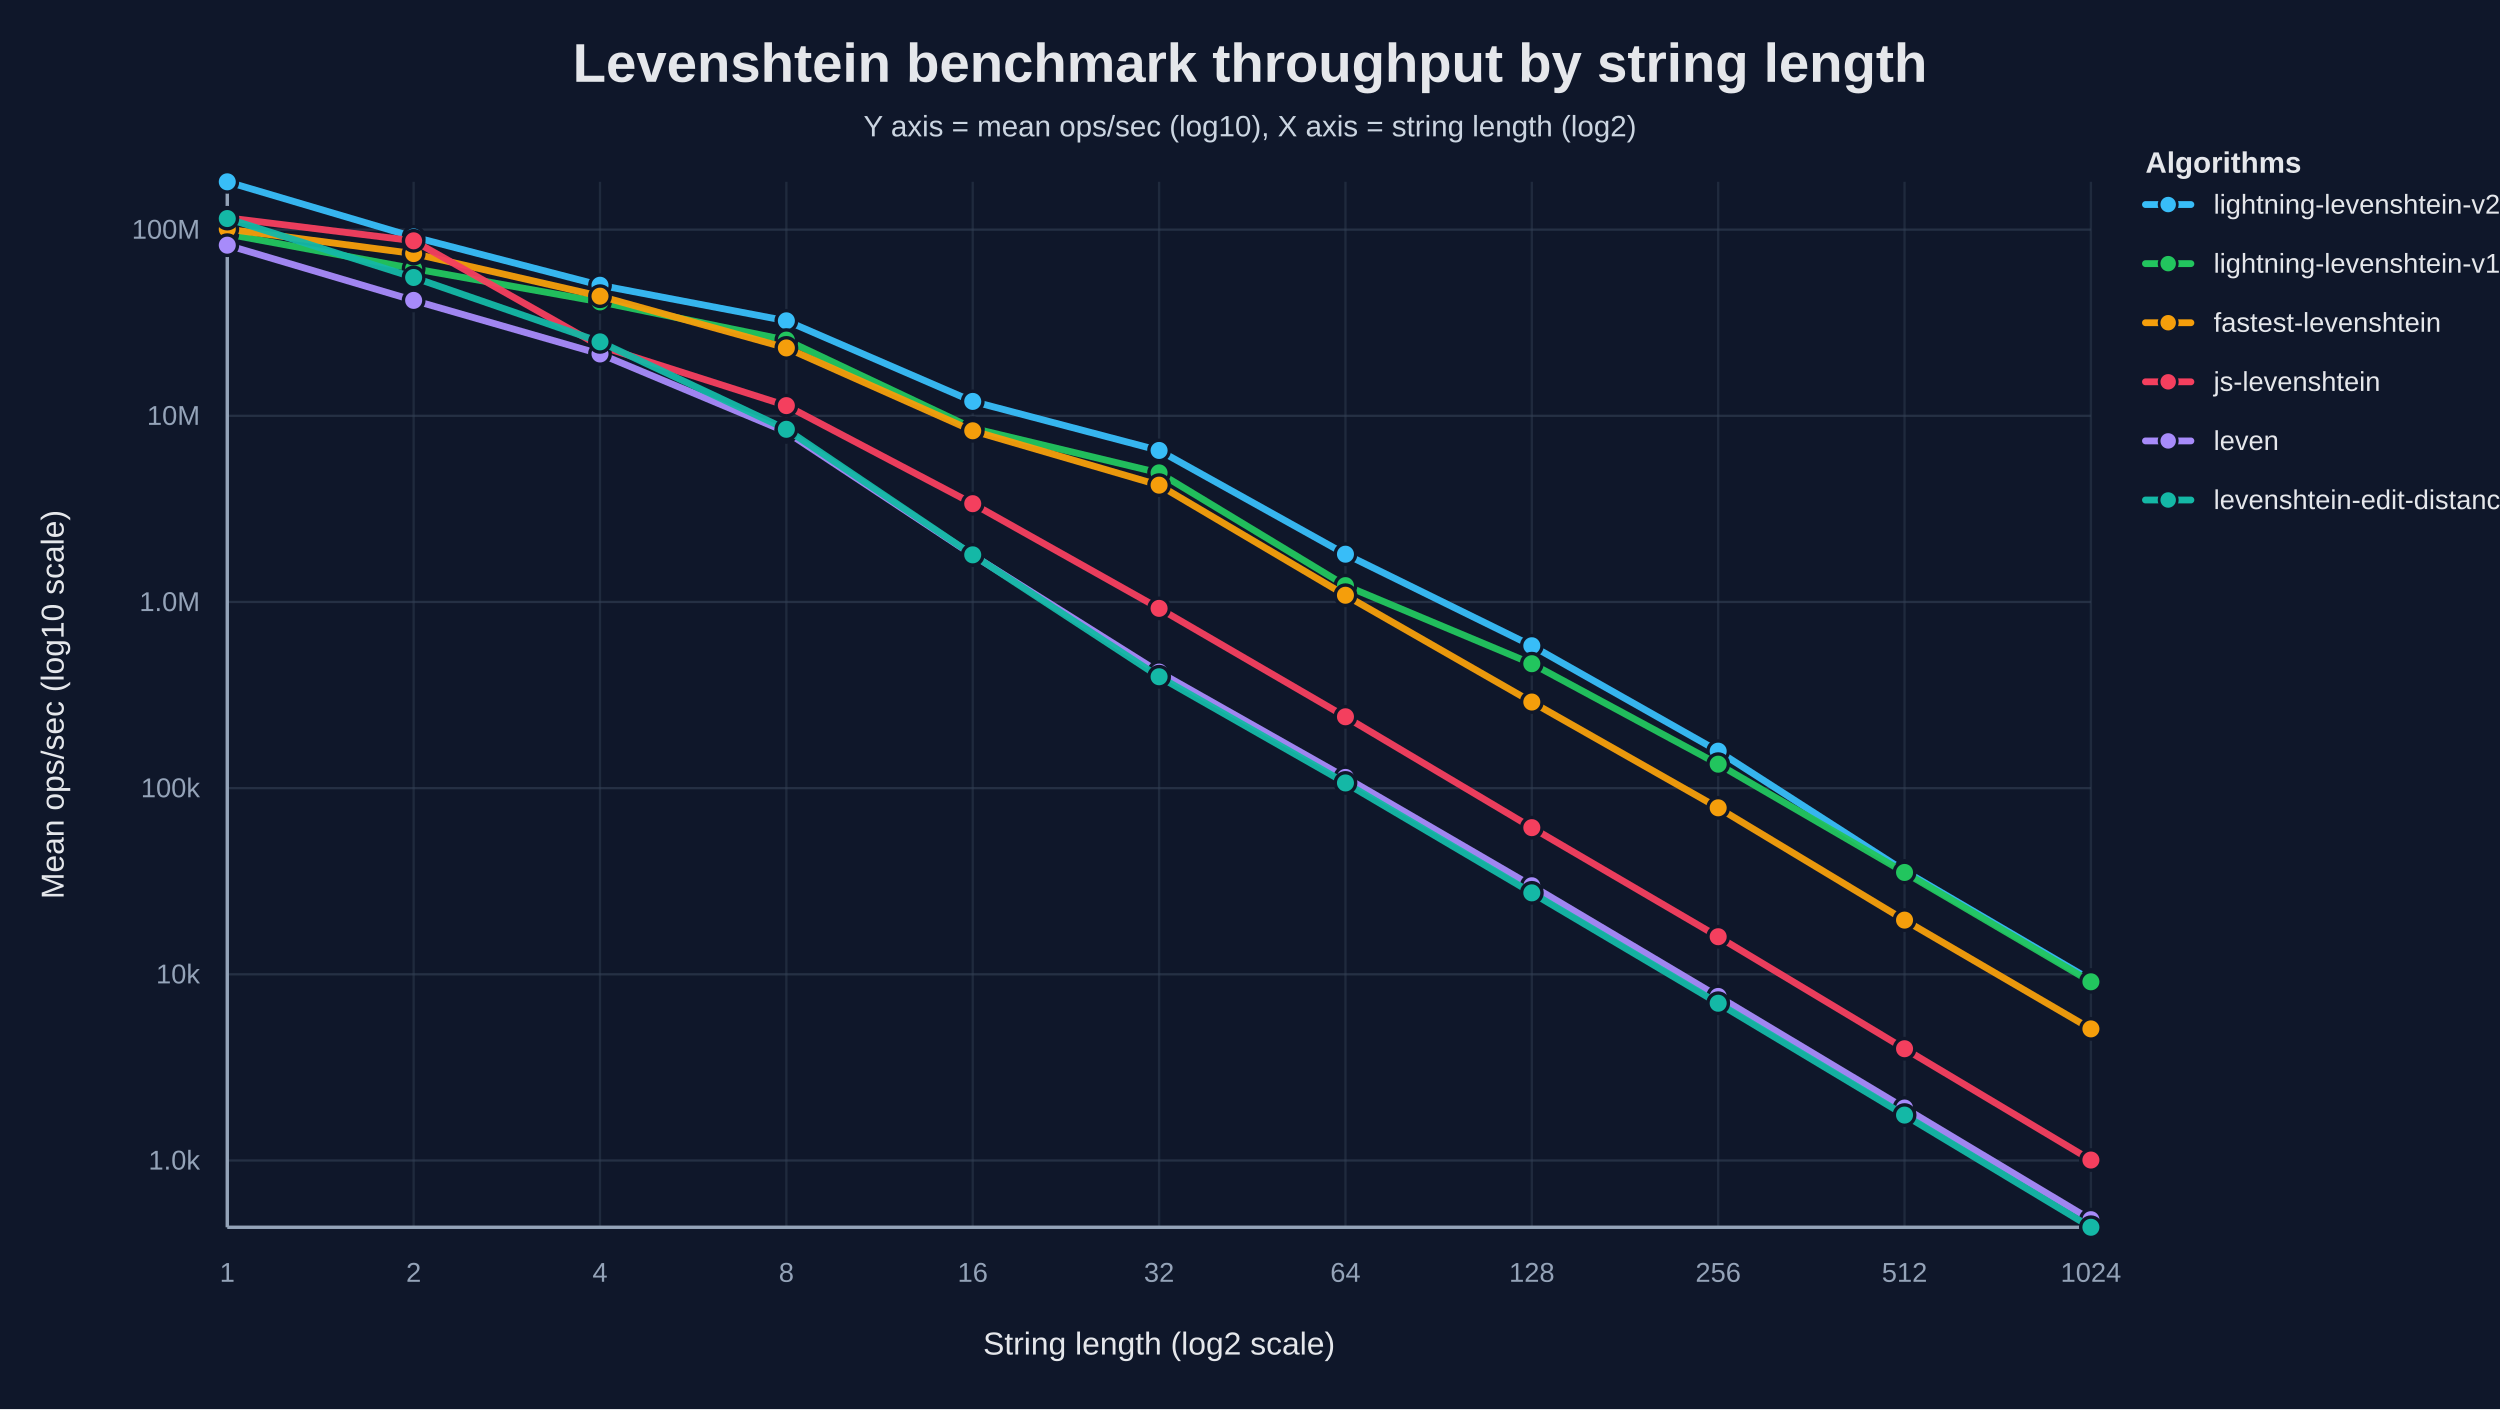
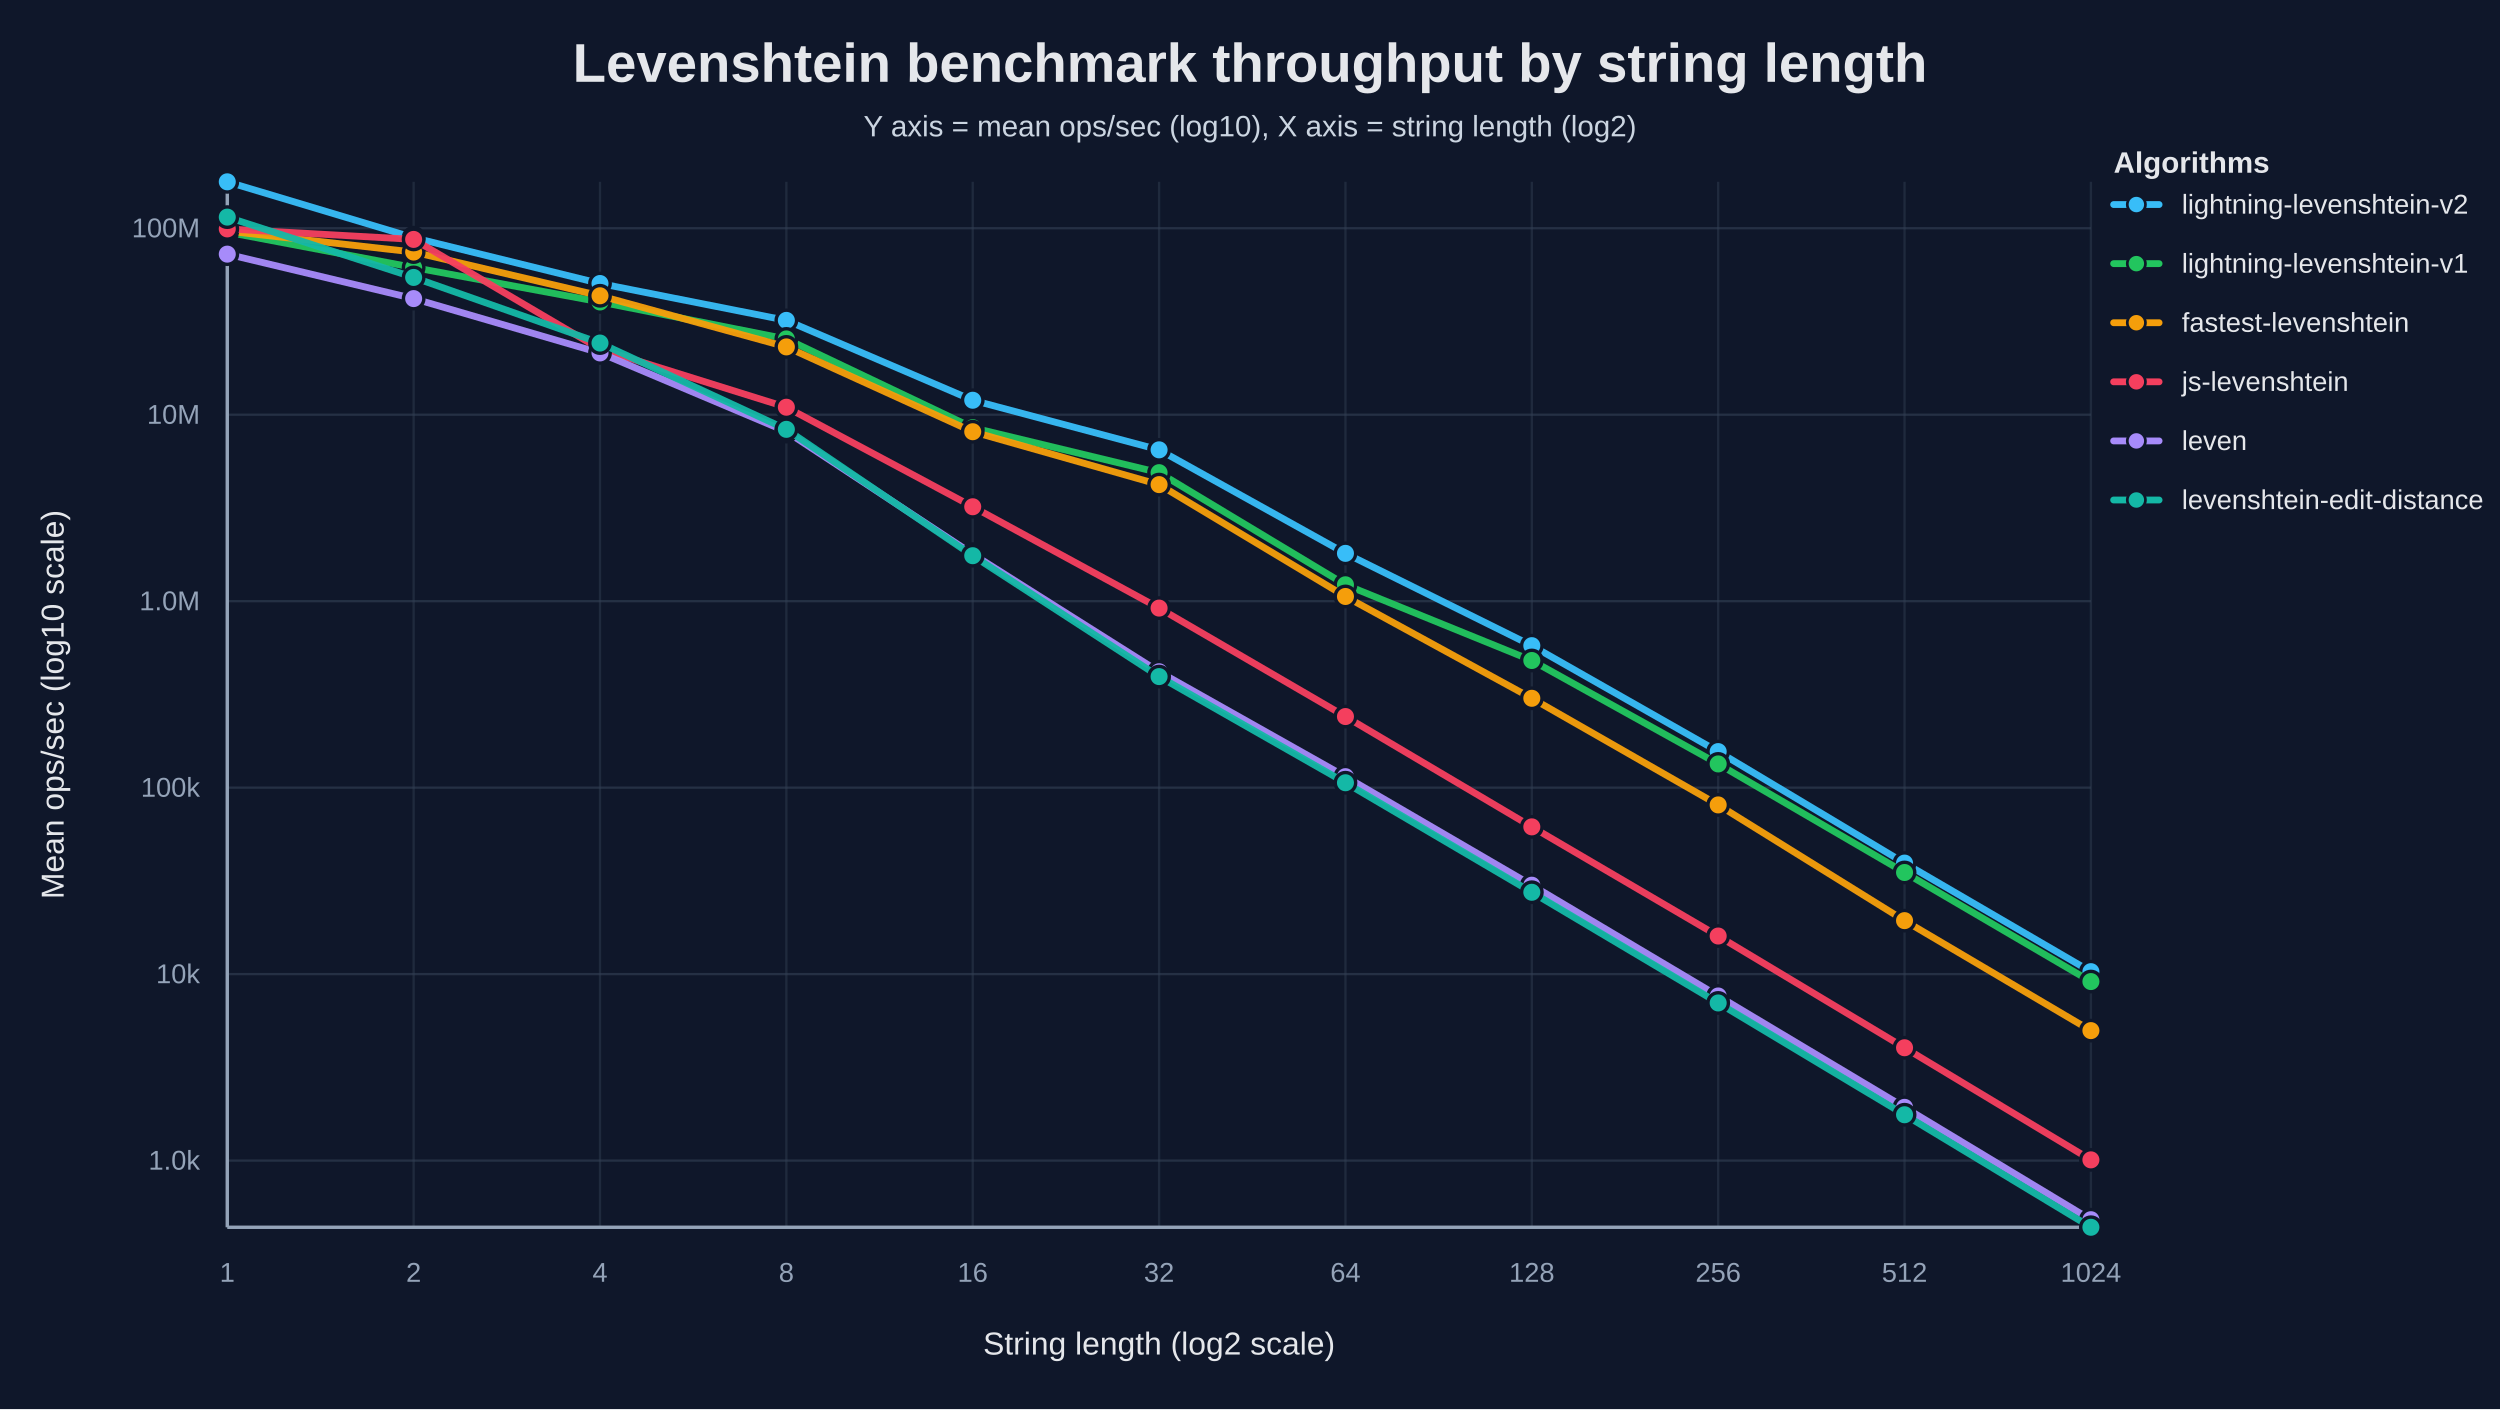
<svg xmlns="http://www.w3.org/2000/svg" width="1100" height="620" viewBox="0 0 1100 620" role="img" aria-label="Algorithm throughput by string length">
  <rect width="1100" height="620" fill="#0f172a" />
  <text x="550" y="36" text-anchor="middle" font-family="Arial, Helvetica, sans-serif" font-size="24" font-weight="700" fill="#e5e7eb">Levenshtein benchmark throughput by string length</text>
  <text x="550" y="60" text-anchor="middle" font-family="Arial, Helvetica, sans-serif" font-size="13" fill="#cbd5e1">Y axis = mean ops/sec (log10), X axis = string length (log2)</text>
-   <line x1="100" y1="510.618" x2="920" y2="510.618" stroke="#334155" stroke-width="1" opacity="0.6" />
-   <text x="88" y="514.618" text-anchor="end" font-family="Arial, Helvetica, sans-serif" font-size="12" fill="#94a3b8">1.0k</text>
-   <line x1="100" y1="428.701" x2="920" y2="428.701" stroke="#334155" stroke-width="1" opacity="0.6" />
-   <text x="88" y="432.701" text-anchor="end" font-family="Arial, Helvetica, sans-serif" font-size="12" fill="#94a3b8">10k</text>
-   <line x1="100" y1="346.785" x2="920" y2="346.785" stroke="#334155" stroke-width="1" opacity="0.6" />
-   <text x="88" y="350.785" text-anchor="end" font-family="Arial, Helvetica, sans-serif" font-size="12" fill="#94a3b8">100k</text>
-   <line x1="100" y1="264.868" x2="920" y2="264.868" stroke="#334155" stroke-width="1" opacity="0.6" />
-   <text x="88" y="268.868" text-anchor="end" font-family="Arial, Helvetica, sans-serif" font-size="12" fill="#94a3b8">1.0M</text>
-   <line x1="100" y1="182.952" x2="920" y2="182.952" stroke="#334155" stroke-width="1" opacity="0.6" />
-   <text x="88" y="186.952" text-anchor="end" font-family="Arial, Helvetica, sans-serif" font-size="12" fill="#94a3b8">10M</text>
-   <line x1="100" y1="101.035" x2="920" y2="101.035" stroke="#334155" stroke-width="1" opacity="0.6" />
-   <text x="88" y="105.035" text-anchor="end" font-family="Arial, Helvetica, sans-serif" font-size="12" fill="#94a3b8">100M</text>
+   <line x1="100" y1="510.661" x2="920" y2="510.661" stroke="#334155" stroke-width="1" opacity="0.6" />
+   <text x="88" y="514.661" text-anchor="end" font-family="Arial, Helvetica, sans-serif" font-size="12" fill="#94a3b8">1.0k</text>
+   <line x1="100" y1="428.613" x2="920" y2="428.613" stroke="#334155" stroke-width="1" opacity="0.6" />
+   <text x="88" y="432.613" text-anchor="end" font-family="Arial, Helvetica, sans-serif" font-size="12" fill="#94a3b8">10k</text>
+   <line x1="100" y1="346.565" x2="920" y2="346.565" stroke="#334155" stroke-width="1" opacity="0.6" />
+   <text x="88" y="350.565" text-anchor="end" font-family="Arial, Helvetica, sans-serif" font-size="12" fill="#94a3b8">100k</text>
+   <line x1="100" y1="264.517" x2="920" y2="264.517" stroke="#334155" stroke-width="1" opacity="0.6" />
+   <text x="88" y="268.517" text-anchor="end" font-family="Arial, Helvetica, sans-serif" font-size="12" fill="#94a3b8">1.0M</text>
+   <line x1="100" y1="182.468" x2="920" y2="182.468" stroke="#334155" stroke-width="1" opacity="0.6" />
+   <text x="88" y="186.468" text-anchor="end" font-family="Arial, Helvetica, sans-serif" font-size="12" fill="#94a3b8">10M</text>
+   <line x1="100" y1="100.42" x2="920" y2="100.42" stroke="#334155" stroke-width="1" opacity="0.6" />
+   <text x="88" y="104.42" text-anchor="end" font-family="Arial, Helvetica, sans-serif" font-size="12" fill="#94a3b8">100M</text>
  <line x1="100" y1="80" x2="100" y2="540" stroke="#334155" stroke-width="1" opacity="0.45" />
  <text x="100" y="564" text-anchor="middle" font-family="Arial, Helvetica, sans-serif" font-size="12" fill="#94a3b8">1</text>
  <line x1="182" y1="80" x2="182" y2="540" stroke="#334155" stroke-width="1" opacity="0.45" />
  <text x="182" y="564" text-anchor="middle" font-family="Arial, Helvetica, sans-serif" font-size="12" fill="#94a3b8">2</text>
  <line x1="264" y1="80" x2="264" y2="540" stroke="#334155" stroke-width="1" opacity="0.45" />
  <text x="264" y="564" text-anchor="middle" font-family="Arial, Helvetica, sans-serif" font-size="12" fill="#94a3b8">4</text>
  <line x1="346" y1="80" x2="346" y2="540" stroke="#334155" stroke-width="1" opacity="0.45" />
  <text x="346" y="564" text-anchor="middle" font-family="Arial, Helvetica, sans-serif" font-size="12" fill="#94a3b8">8</text>
  <line x1="428" y1="80" x2="428" y2="540" stroke="#334155" stroke-width="1" opacity="0.45" />
  <text x="428" y="564" text-anchor="middle" font-family="Arial, Helvetica, sans-serif" font-size="12" fill="#94a3b8">16</text>
  <line x1="510" y1="80" x2="510" y2="540" stroke="#334155" stroke-width="1" opacity="0.45" />
  <text x="510" y="564" text-anchor="middle" font-family="Arial, Helvetica, sans-serif" font-size="12" fill="#94a3b8">32</text>
  <line x1="592" y1="80" x2="592" y2="540" stroke="#334155" stroke-width="1" opacity="0.45" />
  <text x="592" y="564" text-anchor="middle" font-family="Arial, Helvetica, sans-serif" font-size="12" fill="#94a3b8">64</text>
  <line x1="674" y1="80" x2="674" y2="540" stroke="#334155" stroke-width="1" opacity="0.45" />
  <text x="674" y="564" text-anchor="middle" font-family="Arial, Helvetica, sans-serif" font-size="12" fill="#94a3b8">128</text>
  <line x1="756" y1="80" x2="756" y2="540" stroke="#334155" stroke-width="1" opacity="0.45" />
  <text x="756" y="564" text-anchor="middle" font-family="Arial, Helvetica, sans-serif" font-size="12" fill="#94a3b8">256</text>
  <line x1="838" y1="80" x2="838" y2="540" stroke="#334155" stroke-width="1" opacity="0.45" />
  <text x="838" y="564" text-anchor="middle" font-family="Arial, Helvetica, sans-serif" font-size="12" fill="#94a3b8">512</text>
  <line x1="920" y1="80" x2="920" y2="540" stroke="#334155" stroke-width="1" opacity="0.45" />
  <text x="920" y="564" text-anchor="middle" font-family="Arial, Helvetica, sans-serif" font-size="12" fill="#94a3b8">1024</text>
  <line x1="100" y1="80" x2="100" y2="540" stroke="#94a3b8" stroke-width="1.5" />
  <line x1="100" y1="540" x2="920" y2="540" stroke="#94a3b8" stroke-width="1.5" />
-   <path d="M 100.00 80.00 L 182.00 104.24 L 264.00 125.51 L 346.00 141.16 L 428.00 176.62 L 510.00 198.20 L 592.00 243.85 L 674.00 284.13 L 756.00 330.51 L 838.00 383.21 L 920.00 431.18" fill="none" stroke="#38bdf8" stroke-width="3" stroke-linecap="round" stroke-linejoin="round" opacity="0.95" />
+   <path d="M 100.00 80.00 L 182.00 104.58 L 264.00 124.74 L 346.00 140.97 L 428.00 176.11 L 510.00 197.93 L 592.00 243.48 L 674.00 284.09 L 756.00 330.70 L 838.00 379.76 L 920.00 427.53" fill="none" stroke="#38bdf8" stroke-width="3" stroke-linecap="round" stroke-linejoin="round" opacity="0.95" />
  <circle cx="100.00" cy="80.00" r="4.5" fill="#38bdf8" stroke="#0f172a" stroke-width="1.5" />
-   <circle cx="182.00" cy="104.24" r="4.5" fill="#38bdf8" stroke="#0f172a" stroke-width="1.5" />
-   <circle cx="264.00" cy="125.51" r="4.5" fill="#38bdf8" stroke="#0f172a" stroke-width="1.5" />
-   <circle cx="346.00" cy="141.16" r="4.5" fill="#38bdf8" stroke="#0f172a" stroke-width="1.5" />
-   <circle cx="428.00" cy="176.62" r="4.5" fill="#38bdf8" stroke="#0f172a" stroke-width="1.5" />
-   <circle cx="510.00" cy="198.20" r="4.5" fill="#38bdf8" stroke="#0f172a" stroke-width="1.5" />
-   <circle cx="592.00" cy="243.85" r="4.5" fill="#38bdf8" stroke="#0f172a" stroke-width="1.5" />
-   <circle cx="674.00" cy="284.13" r="4.5" fill="#38bdf8" stroke="#0f172a" stroke-width="1.5" />
-   <circle cx="756.00" cy="330.51" r="4.5" fill="#38bdf8" stroke="#0f172a" stroke-width="1.5" />
-   <circle cx="838.00" cy="383.21" r="4.5" fill="#38bdf8" stroke="#0f172a" stroke-width="1.5" />
-   <circle cx="920.00" cy="431.18" r="4.5" fill="#38bdf8" stroke="#0f172a" stroke-width="1.5" />
-   <path d="M 100.00 103.00 L 182.00 118.20 L 264.00 132.84 L 346.00 149.64 L 428.00 188.41 L 510.00 208.06 L 592.00 257.67 L 674.00 292.03 L 756.00 336.24 L 838.00 383.88 L 920.00 431.99" fill="none" stroke="#22c55e" stroke-width="3" stroke-linecap="round" stroke-linejoin="round" opacity="0.95" />
-   <circle cx="100.00" cy="103.00" r="4.5" fill="#22c55e" stroke="#0f172a" stroke-width="1.5" />
-   <circle cx="182.00" cy="118.20" r="4.5" fill="#22c55e" stroke="#0f172a" stroke-width="1.5" />
-   <circle cx="264.00" cy="132.84" r="4.5" fill="#22c55e" stroke="#0f172a" stroke-width="1.5" />
-   <circle cx="346.00" cy="149.64" r="4.5" fill="#22c55e" stroke="#0f172a" stroke-width="1.5" />
-   <circle cx="428.00" cy="188.41" r="4.5" fill="#22c55e" stroke="#0f172a" stroke-width="1.5" />
-   <circle cx="510.00" cy="208.06" r="4.5" fill="#22c55e" stroke="#0f172a" stroke-width="1.5" />
-   <circle cx="592.00" cy="257.67" r="4.5" fill="#22c55e" stroke="#0f172a" stroke-width="1.5" />
-   <circle cx="674.00" cy="292.03" r="4.5" fill="#22c55e" stroke="#0f172a" stroke-width="1.5" />
-   <circle cx="756.00" cy="336.24" r="4.5" fill="#22c55e" stroke="#0f172a" stroke-width="1.5" />
-   <circle cx="838.00" cy="383.88" r="4.5" fill="#22c55e" stroke="#0f172a" stroke-width="1.5" />
-   <circle cx="920.00" cy="431.99" r="4.5" fill="#22c55e" stroke="#0f172a" stroke-width="1.5" />
-   <path d="M 100.00 100.81 L 182.00 111.58 L 264.00 130.32 L 346.00 153.09 L 428.00 189.55 L 510.00 213.47 L 592.00 261.91 L 674.00 308.89 L 756.00 355.44 L 838.00 404.85 L 920.00 452.71" fill="none" stroke="#f59e0b" stroke-width="3" stroke-linecap="round" stroke-linejoin="round" opacity="0.95" />
-   <circle cx="100.00" cy="100.81" r="4.5" fill="#f59e0b" stroke="#0f172a" stroke-width="1.5" />
-   <circle cx="182.00" cy="111.58" r="4.5" fill="#f59e0b" stroke="#0f172a" stroke-width="1.5" />
-   <circle cx="264.00" cy="130.32" r="4.5" fill="#f59e0b" stroke="#0f172a" stroke-width="1.5" />
-   <circle cx="346.00" cy="153.09" r="4.5" fill="#f59e0b" stroke="#0f172a" stroke-width="1.5" />
-   <circle cx="428.00" cy="189.55" r="4.5" fill="#f59e0b" stroke="#0f172a" stroke-width="1.5" />
-   <circle cx="510.00" cy="213.47" r="4.5" fill="#f59e0b" stroke="#0f172a" stroke-width="1.5" />
-   <circle cx="592.00" cy="261.91" r="4.5" fill="#f59e0b" stroke="#0f172a" stroke-width="1.5" />
-   <circle cx="674.00" cy="308.89" r="4.5" fill="#f59e0b" stroke="#0f172a" stroke-width="1.5" />
-   <circle cx="756.00" cy="355.44" r="4.5" fill="#f59e0b" stroke="#0f172a" stroke-width="1.5" />
-   <circle cx="838.00" cy="404.85" r="4.5" fill="#f59e0b" stroke="#0f172a" stroke-width="1.5" />
-   <circle cx="920.00" cy="452.71" r="4.5" fill="#f59e0b" stroke="#0f172a" stroke-width="1.5" />
-   <path d="M 100.00 95.82 L 182.00 105.96 L 264.00 152.30 L 346.00 178.47 L 428.00 221.62 L 510.00 267.68 L 592.00 315.38 L 674.00 364.17 L 756.00 412.16 L 838.00 461.44 L 920.00 510.42" fill="none" stroke="#f43f5e" stroke-width="3" stroke-linecap="round" stroke-linejoin="round" opacity="0.95" />
-   <circle cx="100.00" cy="95.82" r="4.5" fill="#f43f5e" stroke="#0f172a" stroke-width="1.5" />
-   <circle cx="182.00" cy="105.96" r="4.5" fill="#f43f5e" stroke="#0f172a" stroke-width="1.5" />
-   <circle cx="264.00" cy="152.30" r="4.5" fill="#f43f5e" stroke="#0f172a" stroke-width="1.5" />
-   <circle cx="346.00" cy="178.47" r="4.5" fill="#f43f5e" stroke="#0f172a" stroke-width="1.5" />
-   <circle cx="428.00" cy="221.62" r="4.5" fill="#f43f5e" stroke="#0f172a" stroke-width="1.5" />
-   <circle cx="510.00" cy="267.68" r="4.5" fill="#f43f5e" stroke="#0f172a" stroke-width="1.5" />
-   <circle cx="592.00" cy="315.38" r="4.5" fill="#f43f5e" stroke="#0f172a" stroke-width="1.5" />
-   <circle cx="674.00" cy="364.17" r="4.5" fill="#f43f5e" stroke="#0f172a" stroke-width="1.5" />
-   <circle cx="756.00" cy="412.16" r="4.5" fill="#f43f5e" stroke="#0f172a" stroke-width="1.5" />
-   <circle cx="838.00" cy="461.44" r="4.5" fill="#f43f5e" stroke="#0f172a" stroke-width="1.5" />
-   <circle cx="920.00" cy="510.42" r="4.5" fill="#f43f5e" stroke="#0f172a" stroke-width="1.5" />
-   <path d="M 100.00 107.88 L 182.00 132.17 L 264.00 155.75 L 346.00 190.06 L 428.00 244.25 L 510.00 295.71 L 592.00 342.06 L 674.00 389.73 L 756.00 438.43 L 838.00 487.54 L 920.00 536.66" fill="none" stroke="#a78bfa" stroke-width="3" stroke-linecap="round" stroke-linejoin="round" opacity="0.95" />
-   <circle cx="100.00" cy="107.88" r="4.5" fill="#a78bfa" stroke="#0f172a" stroke-width="1.5" />
-   <circle cx="182.00" cy="132.17" r="4.5" fill="#a78bfa" stroke="#0f172a" stroke-width="1.5" />
-   <circle cx="264.00" cy="155.75" r="4.5" fill="#a78bfa" stroke="#0f172a" stroke-width="1.5" />
-   <circle cx="346.00" cy="190.06" r="4.5" fill="#a78bfa" stroke="#0f172a" stroke-width="1.5" />
-   <circle cx="428.00" cy="244.25" r="4.5" fill="#a78bfa" stroke="#0f172a" stroke-width="1.5" />
-   <circle cx="510.00" cy="295.71" r="4.5" fill="#a78bfa" stroke="#0f172a" stroke-width="1.5" />
-   <circle cx="592.00" cy="342.06" r="4.5" fill="#a78bfa" stroke="#0f172a" stroke-width="1.5" />
-   <circle cx="674.00" cy="389.73" r="4.5" fill="#a78bfa" stroke="#0f172a" stroke-width="1.5" />
-   <circle cx="756.00" cy="438.43" r="4.5" fill="#a78bfa" stroke="#0f172a" stroke-width="1.5" />
-   <circle cx="838.00" cy="487.54" r="4.5" fill="#a78bfa" stroke="#0f172a" stroke-width="1.5" />
-   <circle cx="920.00" cy="536.66" r="4.5" fill="#a78bfa" stroke="#0f172a" stroke-width="1.5" />
-   <path d="M 100.00 96.16 L 182.00 122.09 L 264.00 150.42 L 346.00 188.89 L 428.00 244.13 L 510.00 297.77 L 592.00 344.50 L 674.00 392.86 L 756.00 441.43 L 838.00 490.64 L 920.00 540.00" fill="none" stroke="#14b8a6" stroke-width="3" stroke-linecap="round" stroke-linejoin="round" opacity="0.95" />
-   <circle cx="100.00" cy="96.16" r="4.5" fill="#14b8a6" stroke="#0f172a" stroke-width="1.5" />
-   <circle cx="182.00" cy="122.09" r="4.5" fill="#14b8a6" stroke="#0f172a" stroke-width="1.5" />
-   <circle cx="264.00" cy="150.42" r="4.5" fill="#14b8a6" stroke="#0f172a" stroke-width="1.5" />
-   <circle cx="346.00" cy="188.89" r="4.5" fill="#14b8a6" stroke="#0f172a" stroke-width="1.5" />
-   <circle cx="428.00" cy="244.13" r="4.5" fill="#14b8a6" stroke="#0f172a" stroke-width="1.5" />
-   <circle cx="510.00" cy="297.77" r="4.5" fill="#14b8a6" stroke="#0f172a" stroke-width="1.5" />
-   <circle cx="592.00" cy="344.50" r="4.5" fill="#14b8a6" stroke="#0f172a" stroke-width="1.5" />
-   <circle cx="674.00" cy="392.86" r="4.5" fill="#14b8a6" stroke="#0f172a" stroke-width="1.5" />
-   <circle cx="756.00" cy="441.43" r="4.5" fill="#14b8a6" stroke="#0f172a" stroke-width="1.5" />
-   <circle cx="838.00" cy="490.64" r="4.5" fill="#14b8a6" stroke="#0f172a" stroke-width="1.5" />
+   <circle cx="182.00" cy="104.58" r="4.5" fill="#38bdf8" stroke="#0f172a" stroke-width="1.5" />
+   <circle cx="264.00" cy="124.74" r="4.5" fill="#38bdf8" stroke="#0f172a" stroke-width="1.5" />
+   <circle cx="346.00" cy="140.97" r="4.5" fill="#38bdf8" stroke="#0f172a" stroke-width="1.5" />
+   <circle cx="428.00" cy="176.11" r="4.5" fill="#38bdf8" stroke="#0f172a" stroke-width="1.5" />
+   <circle cx="510.00" cy="197.93" r="4.5" fill="#38bdf8" stroke="#0f172a" stroke-width="1.5" />
+   <circle cx="592.00" cy="243.48" r="4.5" fill="#38bdf8" stroke="#0f172a" stroke-width="1.5" />
+   <circle cx="674.00" cy="284.09" r="4.5" fill="#38bdf8" stroke="#0f172a" stroke-width="1.5" />
+   <circle cx="756.00" cy="330.70" r="4.5" fill="#38bdf8" stroke="#0f172a" stroke-width="1.5" />
+   <circle cx="838.00" cy="379.76" r="4.5" fill="#38bdf8" stroke="#0f172a" stroke-width="1.5" />
+   <circle cx="920.00" cy="427.53" r="4.5" fill="#38bdf8" stroke="#0f172a" stroke-width="1.5" />
+   <path d="M 100.00 102.17 L 182.00 117.70 L 264.00 132.87 L 346.00 149.13 L 428.00 188.18 L 510.00 207.97 L 592.00 257.30 L 674.00 290.62 L 756.00 336.13 L 838.00 383.90 L 920.00 431.89" fill="none" stroke="#22c55e" stroke-width="3" stroke-linecap="round" stroke-linejoin="round" opacity="0.95" />
+   <circle cx="100.00" cy="102.17" r="4.5" fill="#22c55e" stroke="#0f172a" stroke-width="1.5" />
+   <circle cx="182.00" cy="117.70" r="4.5" fill="#22c55e" stroke="#0f172a" stroke-width="1.5" />
+   <circle cx="264.00" cy="132.87" r="4.5" fill="#22c55e" stroke="#0f172a" stroke-width="1.5" />
+   <circle cx="346.00" cy="149.13" r="4.5" fill="#22c55e" stroke="#0f172a" stroke-width="1.5" />
+   <circle cx="428.00" cy="188.18" r="4.5" fill="#22c55e" stroke="#0f172a" stroke-width="1.5" />
+   <circle cx="510.00" cy="207.97" r="4.5" fill="#22c55e" stroke="#0f172a" stroke-width="1.5" />
+   <circle cx="592.00" cy="257.30" r="4.5" fill="#22c55e" stroke="#0f172a" stroke-width="1.5" />
+   <circle cx="674.00" cy="290.62" r="4.5" fill="#22c55e" stroke="#0f172a" stroke-width="1.5" />
+   <circle cx="756.00" cy="336.13" r="4.5" fill="#22c55e" stroke="#0f172a" stroke-width="1.5" />
+   <circle cx="838.00" cy="383.90" r="4.5" fill="#22c55e" stroke="#0f172a" stroke-width="1.5" />
+   <circle cx="920.00" cy="431.89" r="4.5" fill="#22c55e" stroke="#0f172a" stroke-width="1.5" />
+   <path d="M 100.00 101.69 L 182.00 110.91 L 264.00 130.14 L 346.00 152.64 L 428.00 189.96 L 510.00 213.23 L 592.00 262.45 L 674.00 307.25 L 756.00 354.16 L 838.00 405.08 L 920.00 453.47" fill="none" stroke="#f59e0b" stroke-width="3" stroke-linecap="round" stroke-linejoin="round" opacity="0.95" />
+   <circle cx="100.00" cy="101.69" r="4.5" fill="#f59e0b" stroke="#0f172a" stroke-width="1.5" />
+   <circle cx="182.00" cy="110.91" r="4.5" fill="#f59e0b" stroke="#0f172a" stroke-width="1.5" />
+   <circle cx="264.00" cy="130.14" r="4.5" fill="#f59e0b" stroke="#0f172a" stroke-width="1.5" />
+   <circle cx="346.00" cy="152.64" r="4.5" fill="#f59e0b" stroke="#0f172a" stroke-width="1.5" />
+   <circle cx="428.00" cy="189.96" r="4.5" fill="#f59e0b" stroke="#0f172a" stroke-width="1.5" />
+   <circle cx="510.00" cy="213.23" r="4.5" fill="#f59e0b" stroke="#0f172a" stroke-width="1.5" />
+   <circle cx="592.00" cy="262.45" r="4.5" fill="#f59e0b" stroke="#0f172a" stroke-width="1.5" />
+   <circle cx="674.00" cy="307.25" r="4.5" fill="#f59e0b" stroke="#0f172a" stroke-width="1.5" />
+   <circle cx="756.00" cy="354.16" r="4.5" fill="#f59e0b" stroke="#0f172a" stroke-width="1.5" />
+   <circle cx="838.00" cy="405.08" r="4.5" fill="#f59e0b" stroke="#0f172a" stroke-width="1.5" />
+   <circle cx="920.00" cy="453.47" r="4.5" fill="#f59e0b" stroke="#0f172a" stroke-width="1.5" />
+   <path d="M 100.00 100.72 L 182.00 105.34 L 264.00 153.58 L 346.00 179.18 L 428.00 222.97 L 510.00 267.56 L 592.00 315.28 L 674.00 363.82 L 756.00 411.85 L 838.00 461.01 L 920.00 510.34" fill="none" stroke="#f43f5e" stroke-width="3" stroke-linecap="round" stroke-linejoin="round" opacity="0.95" />
+   <circle cx="100.00" cy="100.72" r="4.5" fill="#f43f5e" stroke="#0f172a" stroke-width="1.5" />
+   <circle cx="182.00" cy="105.34" r="4.5" fill="#f43f5e" stroke="#0f172a" stroke-width="1.5" />
+   <circle cx="264.00" cy="153.58" r="4.5" fill="#f43f5e" stroke="#0f172a" stroke-width="1.5" />
+   <circle cx="346.00" cy="179.18" r="4.5" fill="#f43f5e" stroke="#0f172a" stroke-width="1.5" />
+   <circle cx="428.00" cy="222.97" r="4.5" fill="#f43f5e" stroke="#0f172a" stroke-width="1.5" />
+   <circle cx="510.00" cy="267.56" r="4.5" fill="#f43f5e" stroke="#0f172a" stroke-width="1.5" />
+   <circle cx="592.00" cy="315.28" r="4.5" fill="#f43f5e" stroke="#0f172a" stroke-width="1.5" />
+   <circle cx="674.00" cy="363.82" r="4.5" fill="#f43f5e" stroke="#0f172a" stroke-width="1.5" />
+   <circle cx="756.00" cy="411.85" r="4.5" fill="#f43f5e" stroke="#0f172a" stroke-width="1.5" />
+   <circle cx="838.00" cy="461.01" r="4.5" fill="#f43f5e" stroke="#0f172a" stroke-width="1.5" />
+   <circle cx="920.00" cy="510.34" r="4.5" fill="#f43f5e" stroke="#0f172a" stroke-width="1.5" />
+   <path d="M 100.00 111.82 L 182.00 131.38 L 264.00 155.29 L 346.00 189.90 L 428.00 243.81 L 510.00 295.57 L 592.00 341.73 L 674.00 389.49 L 756.00 438.23 L 838.00 487.23 L 920.00 536.67" fill="none" stroke="#a78bfa" stroke-width="3" stroke-linecap="round" stroke-linejoin="round" opacity="0.95" />
+   <circle cx="100.00" cy="111.82" r="4.5" fill="#a78bfa" stroke="#0f172a" stroke-width="1.5" />
+   <circle cx="182.00" cy="131.38" r="4.5" fill="#a78bfa" stroke="#0f172a" stroke-width="1.5" />
+   <circle cx="264.00" cy="155.29" r="4.5" fill="#a78bfa" stroke="#0f172a" stroke-width="1.5" />
+   <circle cx="346.00" cy="189.90" r="4.5" fill="#a78bfa" stroke="#0f172a" stroke-width="1.5" />
+   <circle cx="428.00" cy="243.81" r="4.5" fill="#a78bfa" stroke="#0f172a" stroke-width="1.5" />
+   <circle cx="510.00" cy="295.57" r="4.5" fill="#a78bfa" stroke="#0f172a" stroke-width="1.5" />
+   <circle cx="592.00" cy="341.73" r="4.5" fill="#a78bfa" stroke="#0f172a" stroke-width="1.5" />
+   <circle cx="674.00" cy="389.49" r="4.5" fill="#a78bfa" stroke="#0f172a" stroke-width="1.5" />
+   <circle cx="756.00" cy="438.23" r="4.5" fill="#a78bfa" stroke="#0f172a" stroke-width="1.5" />
+   <circle cx="838.00" cy="487.23" r="4.5" fill="#a78bfa" stroke="#0f172a" stroke-width="1.5" />
+   <circle cx="920.00" cy="536.67" r="4.5" fill="#a78bfa" stroke="#0f172a" stroke-width="1.5" />
+   <path d="M 100.00 95.53 L 182.00 122.07 L 264.00 150.94 L 346.00 188.91 L 428.00 244.51 L 510.00 297.70 L 592.00 344.41 L 674.00 392.60 L 756.00 441.30 L 838.00 490.49 L 920.00 540.00" fill="none" stroke="#14b8a6" stroke-width="3" stroke-linecap="round" stroke-linejoin="round" opacity="0.95" />
+   <circle cx="100.00" cy="95.53" r="4.5" fill="#14b8a6" stroke="#0f172a" stroke-width="1.5" />
+   <circle cx="182.00" cy="122.07" r="4.5" fill="#14b8a6" stroke="#0f172a" stroke-width="1.5" />
+   <circle cx="264.00" cy="150.94" r="4.5" fill="#14b8a6" stroke="#0f172a" stroke-width="1.5" />
+   <circle cx="346.00" cy="188.91" r="4.5" fill="#14b8a6" stroke="#0f172a" stroke-width="1.5" />
+   <circle cx="428.00" cy="244.51" r="4.5" fill="#14b8a6" stroke="#0f172a" stroke-width="1.5" />
+   <circle cx="510.00" cy="297.70" r="4.5" fill="#14b8a6" stroke="#0f172a" stroke-width="1.5" />
+   <circle cx="592.00" cy="344.41" r="4.5" fill="#14b8a6" stroke="#0f172a" stroke-width="1.5" />
+   <circle cx="674.00" cy="392.60" r="4.5" fill="#14b8a6" stroke="#0f172a" stroke-width="1.5" />
+   <circle cx="756.00" cy="441.30" r="4.5" fill="#14b8a6" stroke="#0f172a" stroke-width="1.5" />
+   <circle cx="838.00" cy="490.49" r="4.5" fill="#14b8a6" stroke="#0f172a" stroke-width="1.5" />
  <circle cx="920.00" cy="540.00" r="4.5" fill="#14b8a6" stroke="#0f172a" stroke-width="1.5" />
  <text x="510" y="596" text-anchor="middle" font-family="Arial, Helvetica, sans-serif" font-size="14" fill="#e5e7eb">String length (log2 scale)</text>
  <text x="28" y="310" text-anchor="middle" font-family="Arial, Helvetica, sans-serif" font-size="14" fill="#e5e7eb" transform="rotate(-90 28 310)">Mean ops/sec (log10 scale)</text>
  <g>
-     <text x="944" y="76" font-family="Arial, Helvetica, sans-serif" font-size="13" font-weight="700" fill="#e5e7eb">Algorithms</text>
-     <line x1="944" y1="90" x2="964" y2="90" stroke="#38bdf8" stroke-width="3" stroke-linecap="round" />
-     <circle cx="954" cy="90" r="4" fill="#38bdf8" stroke="#0f172a" stroke-width="1.2" />
-     <text x="974" y="94" font-family="Arial, Helvetica, sans-serif" font-size="12" fill="#e5e7eb">lightning-levenshtein-v2</text>
-     <line x1="944" y1="116" x2="964" y2="116" stroke="#22c55e" stroke-width="3" stroke-linecap="round" />
-     <circle cx="954" cy="116" r="4" fill="#22c55e" stroke="#0f172a" stroke-width="1.2" />
-     <text x="974" y="120" font-family="Arial, Helvetica, sans-serif" font-size="12" fill="#e5e7eb">lightning-levenshtein-v1</text>
-     <line x1="944" y1="142" x2="964" y2="142" stroke="#f59e0b" stroke-width="3" stroke-linecap="round" />
-     <circle cx="954" cy="142" r="4" fill="#f59e0b" stroke="#0f172a" stroke-width="1.2" />
-     <text x="974" y="146" font-family="Arial, Helvetica, sans-serif" font-size="12" fill="#e5e7eb">fastest-levenshtein</text>
-     <line x1="944" y1="168" x2="964" y2="168" stroke="#f43f5e" stroke-width="3" stroke-linecap="round" />
-     <circle cx="954" cy="168" r="4" fill="#f43f5e" stroke="#0f172a" stroke-width="1.2" />
-     <text x="974" y="172" font-family="Arial, Helvetica, sans-serif" font-size="12" fill="#e5e7eb">js-levenshtein</text>
-     <line x1="944" y1="194" x2="964" y2="194" stroke="#a78bfa" stroke-width="3" stroke-linecap="round" />
-     <circle cx="954" cy="194" r="4" fill="#a78bfa" stroke="#0f172a" stroke-width="1.2" />
-     <text x="974" y="198" font-family="Arial, Helvetica, sans-serif" font-size="12" fill="#e5e7eb">leven</text>
-     <line x1="944" y1="220" x2="964" y2="220" stroke="#14b8a6" stroke-width="3" stroke-linecap="round" />
-     <circle cx="954" cy="220" r="4" fill="#14b8a6" stroke="#0f172a" stroke-width="1.2" />
-     <text x="974" y="224" font-family="Arial, Helvetica, sans-serif" font-size="12" fill="#e5e7eb">levenshtein-edit-distance</text>
+     <text x="930" y="76" font-family="Arial, Helvetica, sans-serif" font-size="13" font-weight="700" fill="#e5e7eb">Algorithms</text>
+     <line x1="930" y1="90" x2="950" y2="90" stroke="#38bdf8" stroke-width="3" stroke-linecap="round" />
+     <circle cx="940" cy="90" r="4" fill="#38bdf8" stroke="#0f172a" stroke-width="1.2" />
+     <text x="960" y="94" font-family="Arial, Helvetica, sans-serif" font-size="12" fill="#e5e7eb">lightning-levenshtein-v2</text>
+     <line x1="930" y1="116" x2="950" y2="116" stroke="#22c55e" stroke-width="3" stroke-linecap="round" />
+     <circle cx="940" cy="116" r="4" fill="#22c55e" stroke="#0f172a" stroke-width="1.2" />
+     <text x="960" y="120" font-family="Arial, Helvetica, sans-serif" font-size="12" fill="#e5e7eb">lightning-levenshtein-v1</text>
+     <line x1="930" y1="142" x2="950" y2="142" stroke="#f59e0b" stroke-width="3" stroke-linecap="round" />
+     <circle cx="940" cy="142" r="4" fill="#f59e0b" stroke="#0f172a" stroke-width="1.2" />
+     <text x="960" y="146" font-family="Arial, Helvetica, sans-serif" font-size="12" fill="#e5e7eb">fastest-levenshtein</text>
+     <line x1="930" y1="168" x2="950" y2="168" stroke="#f43f5e" stroke-width="3" stroke-linecap="round" />
+     <circle cx="940" cy="168" r="4" fill="#f43f5e" stroke="#0f172a" stroke-width="1.2" />
+     <text x="960" y="172" font-family="Arial, Helvetica, sans-serif" font-size="12" fill="#e5e7eb">js-levenshtein</text>
+     <line x1="930" y1="194" x2="950" y2="194" stroke="#a78bfa" stroke-width="3" stroke-linecap="round" />
+     <circle cx="940" cy="194" r="4" fill="#a78bfa" stroke="#0f172a" stroke-width="1.2" />
+     <text x="960" y="198" font-family="Arial, Helvetica, sans-serif" font-size="12" fill="#e5e7eb">leven</text>
+     <line x1="930" y1="220" x2="950" y2="220" stroke="#14b8a6" stroke-width="3" stroke-linecap="round" />
+     <circle cx="940" cy="220" r="4" fill="#14b8a6" stroke="#0f172a" stroke-width="1.2" />
+     <text x="960" y="224" font-family="Arial, Helvetica, sans-serif" font-size="12" fill="#e5e7eb">levenshtein-edit-distance</text>
  </g>
</svg>
